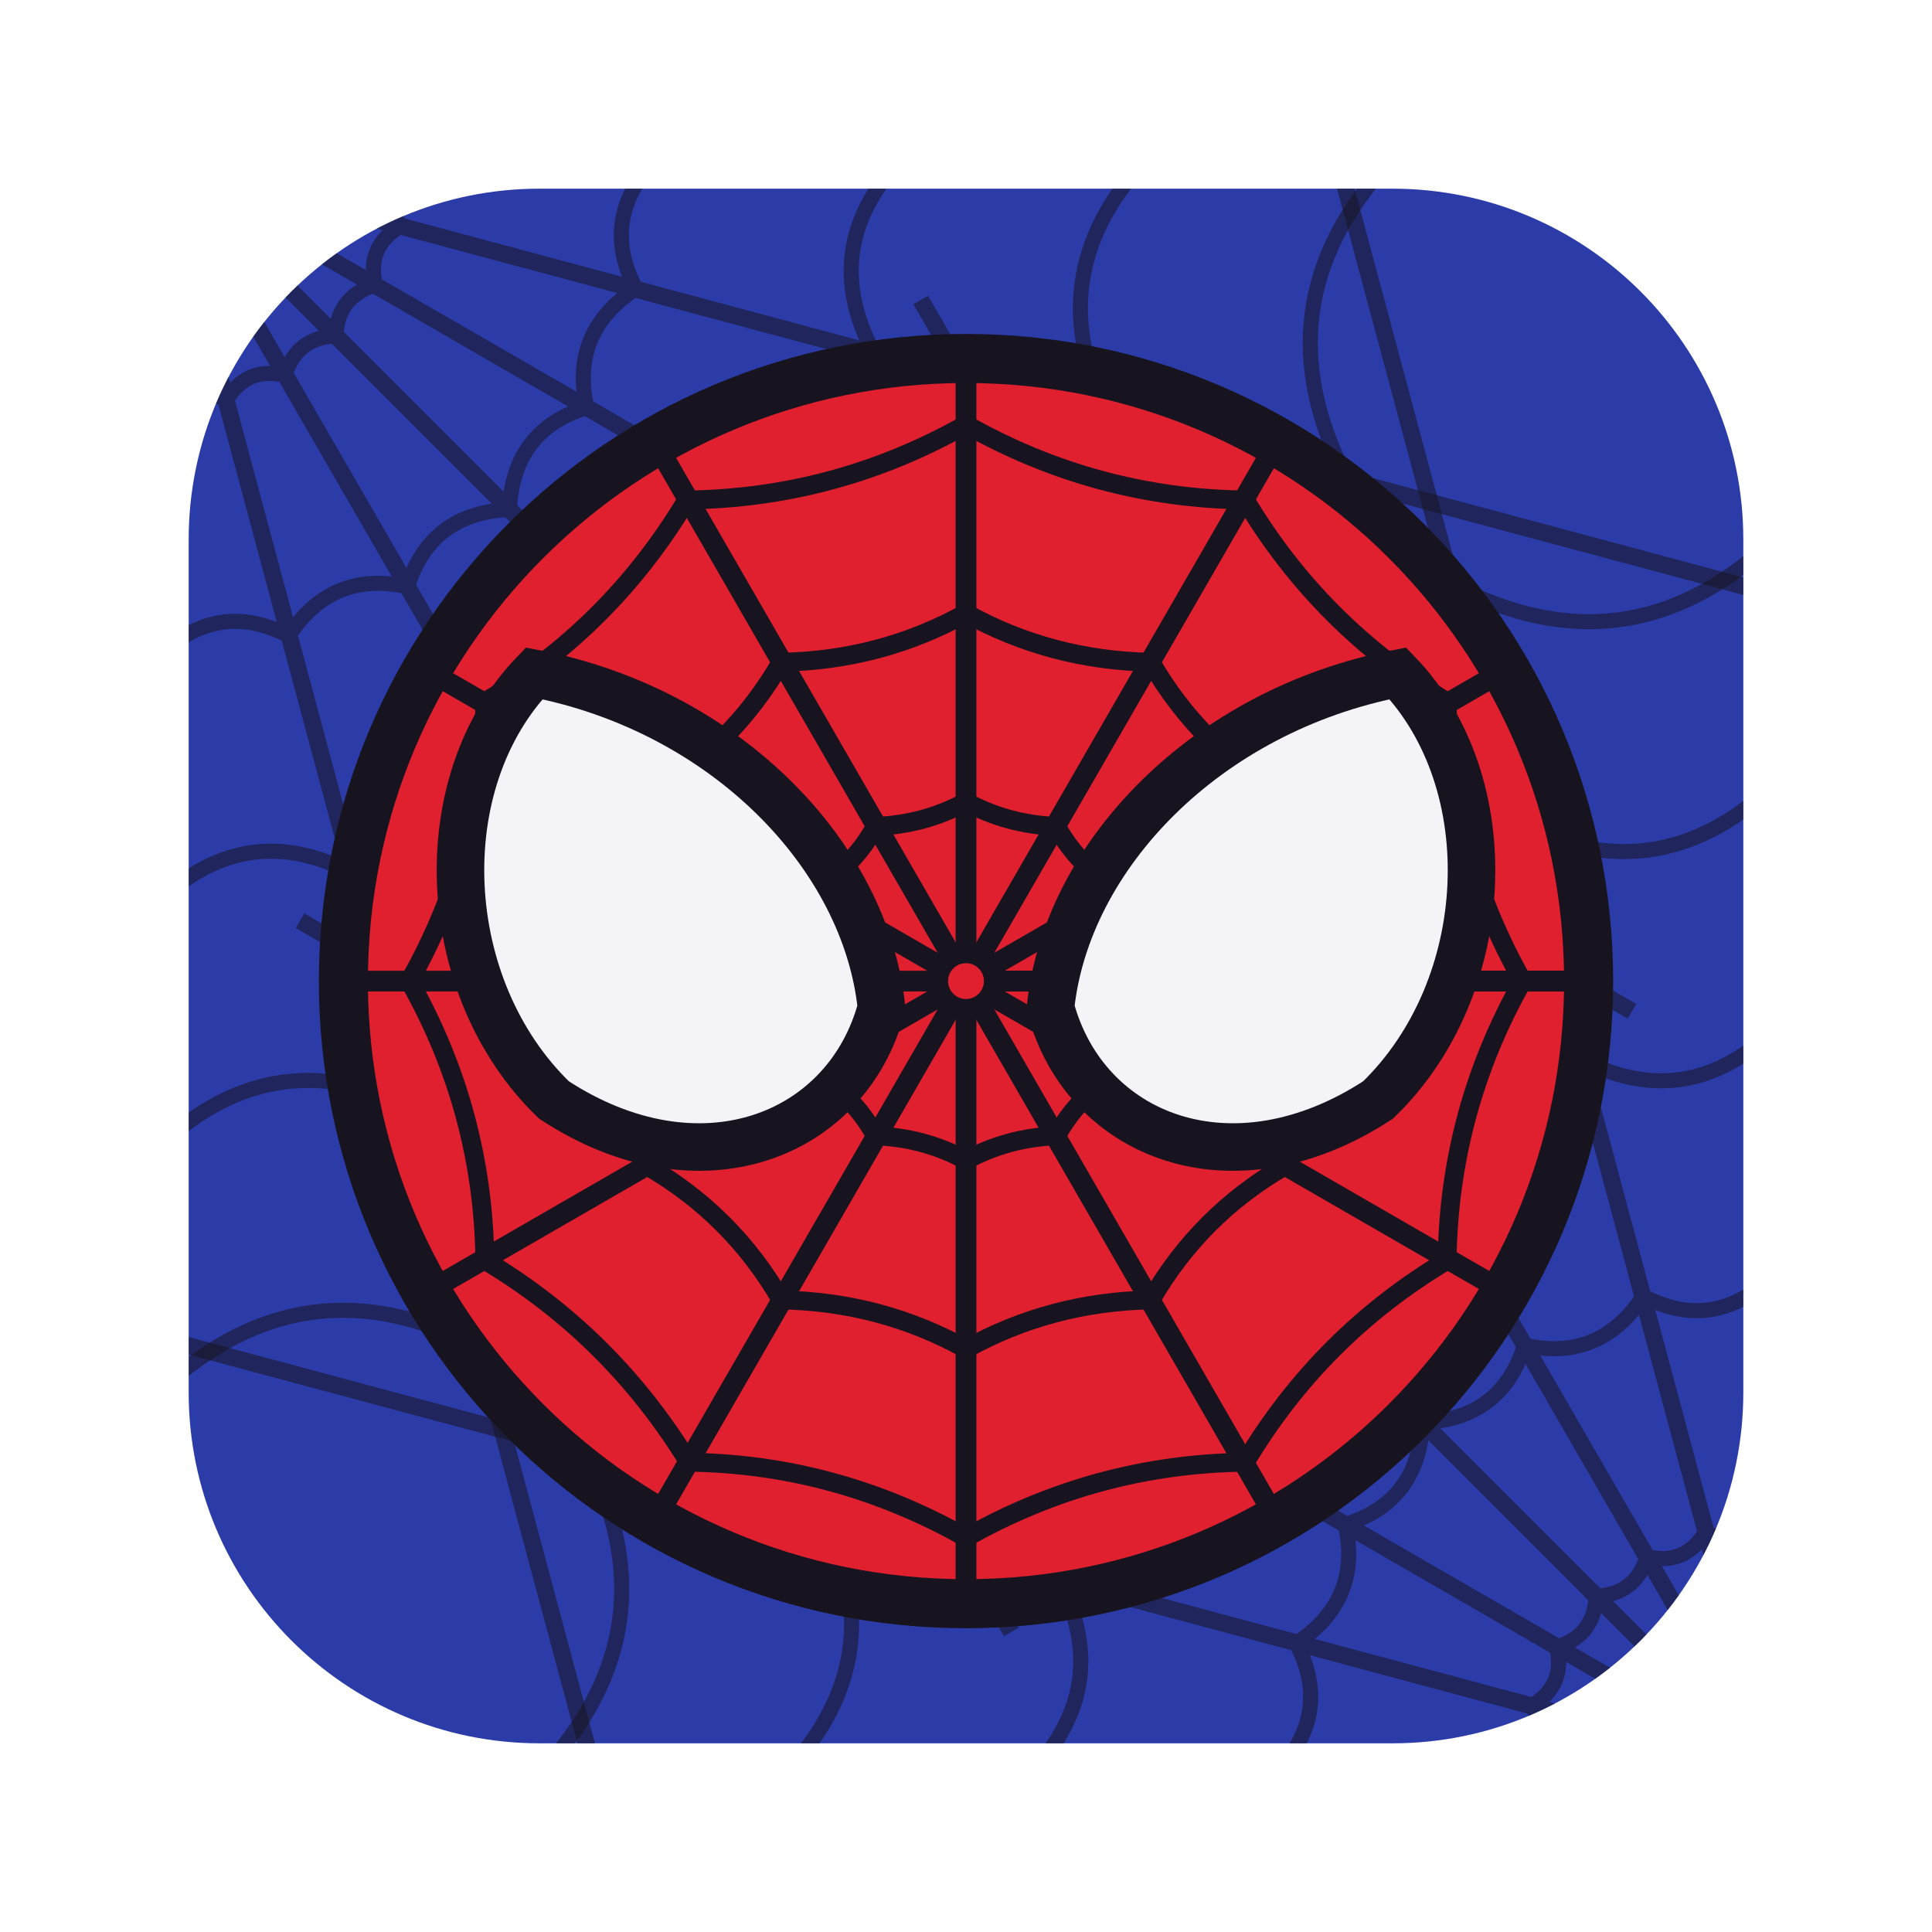
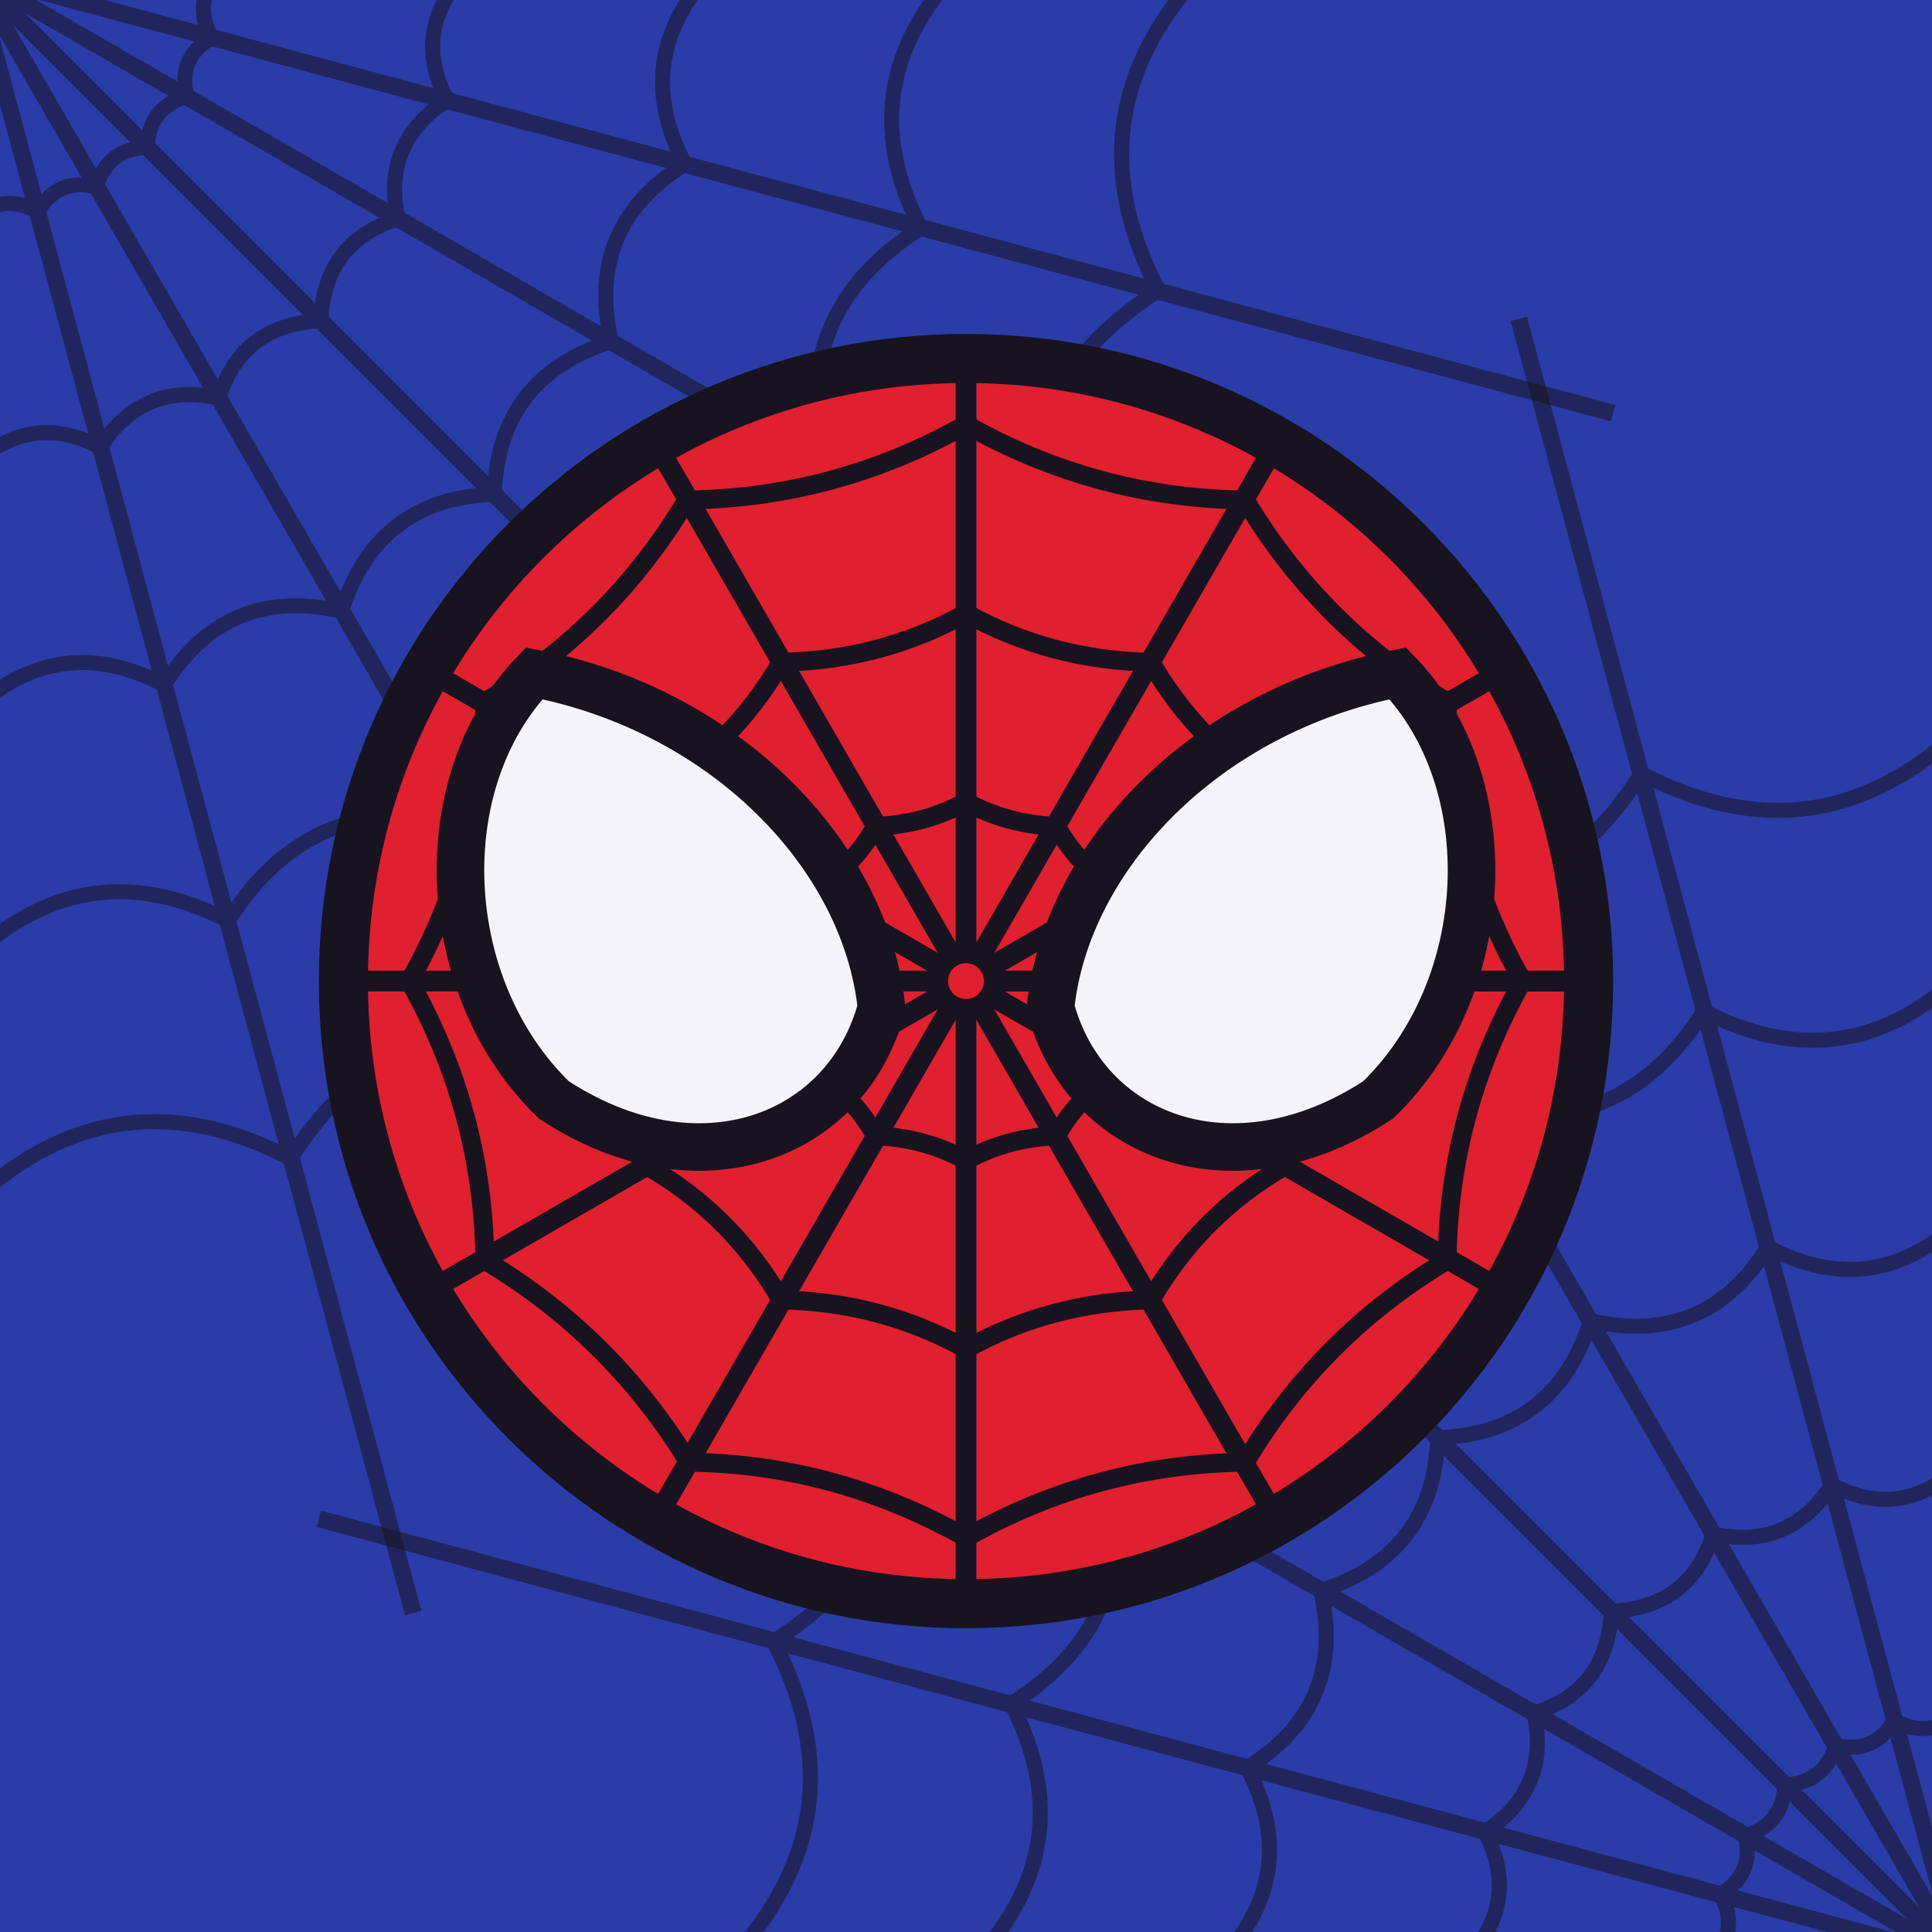
<svg xmlns="http://www.w3.org/2000/svg" width="1024" height="1024" viewBox="0 0 1024 1024">
  <defs>
    <clipPath id="tile">
-       <rect x="100" y="100" width="824" height="824" rx="186" ry="186" />
+       <rect x="0" y="0" width="1024" height="1024" />
    </clipPath>
  </defs>
  <g clip-path="url(#tile)">
    <g fill="#2b3ca8">
-       <rect x="100" y="100" width="824" height="824" rx="186" ry="186" />
+       <rect x="0" y="0" width="1024" height="1024" />
    </g>
    <g stroke="#17141f" fill="none" opacity="0.55">
-       <line x1="86" y1="86" x2="986" y2="86" stroke-width="9" />
-       <line x1="86" y1="86" x2="955" y2="319" stroke-width="9" />
-       <line x1="86" y1="86" x2="865" y2="536" stroke-width="9" />
-       <line x1="86" y1="86" x2="722" y2="722" stroke-width="9" />
-       <line x1="86" y1="86" x2="536" y2="865" stroke-width="9" />
-       <line x1="86" y1="86" x2="319" y2="955" stroke-width="9" />
-       <line x1="86" y1="86" x2="86" y2="986" stroke-width="9" />
-       <path d="M 216 86 Q 202 101 212 120" stroke-width="8" />
-       <path d="M 212 120 Q 194 131 199 151" stroke-width="8" />
-       <path d="M 199 151 Q 179 157 178 178" stroke-width="8" />
-       <path d="M 178 178 Q 157 179 151 199" stroke-width="8" />
-       <path d="M 151 199 Q 131 194 120 212" stroke-width="8" />
-       <path d="M 120 212 Q 101 202 86 216" stroke-width="8" />
-       <path d="M 346 86 Q 318 117 337 153" stroke-width="8" />
-       <path d="M 337 153 Q 302 176 311 216" stroke-width="8" />
-       <path d="M 311 216 Q 272 228 270 270" stroke-width="8" />
-       <path d="M 270 270 Q 228 272 216 311" stroke-width="8" />
-       <path d="M 216 311 Q 176 302 153 337" stroke-width="8" />
-       <path d="M 153 337 Q 117 318 86 346" stroke-width="8" />
-       <path d="M 476 86 Q 434 132 463 187" stroke-width="8" />
-       <path d="M 463 187 Q 410 220 424 281" stroke-width="8" />
-       <path d="M 424 281 Q 364 300 362 362" stroke-width="8" />
-       <path d="M 362 362 Q 300 364 281 424" stroke-width="8" />
-       <path d="M 281 424 Q 220 410 187 463" stroke-width="8" />
-       <path d="M 187 463 Q 132 434 86 476" stroke-width="8" />
-       <path d="M 606 86 Q 550 147 588 221" stroke-width="8" />
-       <path d="M 588 221 Q 518 265 536 346" stroke-width="8" />
-       <path d="M 536 346 Q 457 371 454 454" stroke-width="8" />
-       <path d="M 454 454 Q 371 457 346 536" stroke-width="8" />
-       <path d="M 346 536 Q 265 518 221 588" stroke-width="8" />
-       <path d="M 221 588 Q 147 550 86 606" stroke-width="8" />
-       <path d="M 736 86 Q 666 162 714 254" stroke-width="8" />
-       <path d="M 714 254 Q 626 310 649 411" stroke-width="8" />
-       <path d="M 649 411 Q 550 442 546 546" stroke-width="8" />
-       <path d="M 546 546 Q 442 550 411 649" stroke-width="8" />
-       <path d="M 411 649 Q 310 626 254 714" stroke-width="8" />
-       <path d="M 254 714 Q 162 666 86 736" stroke-width="8" />
+       <line x1="-14" y1="-14" x2="886" y2="-14" stroke-width="9" />
+       <line x1="-14" y1="-14" x2="855" y2="219" stroke-width="9" />
+       <line x1="-14" y1="-14" x2="765" y2="436" stroke-width="9" />
+       <line x1="-14" y1="-14" x2="622" y2="622" stroke-width="9" />
+       <line x1="-14" y1="-14" x2="436" y2="765" stroke-width="9" />
+       <line x1="-14" y1="-14" x2="219" y2="855" stroke-width="9" />
+       <line x1="-14" y1="-14" x2="-14" y2="886" stroke-width="9" />
+       <path d="M 116 -14 Q 102 1 112 20" stroke-width="8" />
+       <path d="M 112 20 Q 94 31 99 51" stroke-width="8" />
+       <path d="M 99 51 Q 79 57 78 78" stroke-width="8" />
+       <path d="M 78 78 Q 57 79 51 99" stroke-width="8" />
+       <path d="M 51 99 Q 31 94 20 112" stroke-width="8" />
+       <path d="M 20 112 Q 1 102 -14 116" stroke-width="8" />
+       <path d="M 246 -14 Q 218 17 237 53" stroke-width="8" />
+       <path d="M 237 53 Q 202 76 211 116" stroke-width="8" />
+       <path d="M 211 116 Q 172 128 170 170" stroke-width="8" />
+       <path d="M 170 170 Q 128 172 116 211" stroke-width="8" />
+       <path d="M 116 211 Q 76 202 53 237" stroke-width="8" />
+       <path d="M 53 237 Q 17 218 -14 246" stroke-width="8" />
+       <path d="M 376 -14 Q 334 32 363 87" stroke-width="8" />
+       <path d="M 363 87 Q 310 120 324 181" stroke-width="8" />
+       <path d="M 324 181 Q 264 200 262 262" stroke-width="8" />
+       <path d="M 262 262 Q 200 264 181 324" stroke-width="8" />
+       <path d="M 181 324 Q 120 310 87 363" stroke-width="8" />
+       <path d="M 87 363 Q 32 334 -14 376" stroke-width="8" />
+       <path d="M 506 -14 Q 450 47 488 121" stroke-width="8" />
+       <path d="M 488 121 Q 418 165 436 246" stroke-width="8" />
+       <path d="M 436 246 Q 357 271 354 354" stroke-width="8" />
+       <path d="M 354 354 Q 271 357 246 436" stroke-width="8" />
+       <path d="M 246 436 Q 165 418 121 488" stroke-width="8" />
+       <path d="M 121 488 Q 47 450 -14 506" stroke-width="8" />
+       <path d="M 636 -14 Q 566 62 614 154" stroke-width="8" />
+       <path d="M 614 154 Q 526 210 549 311" stroke-width="8" />
+       <path d="M 549 311 Q 450 342 446 446" stroke-width="8" />
+       <path d="M 446 446 Q 342 450 311 549" stroke-width="8" />
+       <path d="M 311 549 Q 210 526 154 614" stroke-width="8" />
+       <path d="M 154 614 Q 62 566 -14 636" stroke-width="8" />
    </g>
    <g stroke="#17141f" fill="none" opacity="0.55">
-       <line x1="938" y1="938" x2="38" y2="938" stroke-width="9" />
-       <line x1="938" y1="938" x2="69" y2="705" stroke-width="9" />
-       <line x1="938" y1="938" x2="159" y2="488" stroke-width="9" />
-       <line x1="938" y1="938" x2="302" y2="302" stroke-width="9" />
-       <line x1="938" y1="938" x2="488" y2="159" stroke-width="9" />
-       <line x1="938" y1="938" x2="705" y2="69" stroke-width="9" />
-       <line x1="938" y1="938" x2="938" y2="38" stroke-width="9" />
-       <path d="M 808 938 Q 822 923 812 904" stroke-width="8" />
-       <path d="M 812 904 Q 830 893 825 873" stroke-width="8" />
-       <path d="M 825 873 Q 845 867 846 846" stroke-width="8" />
-       <path d="M 846 846 Q 867 845 873 825" stroke-width="8" />
-       <path d="M 873 825 Q 893 830 904 812" stroke-width="8" />
-       <path d="M 904 812 Q 923 822 938 808" stroke-width="8" />
-       <path d="M 678 938 Q 706 907 687 871" stroke-width="8" />
-       <path d="M 687 871 Q 722 848 713 808" stroke-width="8" />
-       <path d="M 713 808 Q 752 796 754 754" stroke-width="8" />
-       <path d="M 754 754 Q 796 752 808 713" stroke-width="8" />
-       <path d="M 808 713 Q 848 722 871 687" stroke-width="8" />
-       <path d="M 871 687 Q 907 706 938 678" stroke-width="8" />
-       <path d="M 548 938 Q 590 892 561 837" stroke-width="8" />
-       <path d="M 561 837 Q 614 804 600 743" stroke-width="8" />
-       <path d="M 600 743 Q 660 724 662 662" stroke-width="8" />
-       <path d="M 662 662 Q 724 660 743 600" stroke-width="8" />
-       <path d="M 743 600 Q 804 614 837 561" stroke-width="8" />
-       <path d="M 837 561 Q 892 590 938 548" stroke-width="8" />
-       <path d="M 418 938 Q 474 877 436 803" stroke-width="8" />
-       <path d="M 436 803 Q 506 759 488 678" stroke-width="8" />
-       <path d="M 488 678 Q 567 653 570 570" stroke-width="8" />
-       <path d="M 570 570 Q 653 567 678 488" stroke-width="8" />
-       <path d="M 678 488 Q 759 506 803 436" stroke-width="8" />
-       <path d="M 803 436 Q 877 474 938 418" stroke-width="8" />
-       <path d="M 288 938 Q 358 862 310 770" stroke-width="8" />
-       <path d="M 310 770 Q 398 714 375 613" stroke-width="8" />
-       <path d="M 375 613 Q 474 582 478 478" stroke-width="8" />
-       <path d="M 478 478 Q 582 474 613 375" stroke-width="8" />
-       <path d="M 613 375 Q 714 398 770 310" stroke-width="8" />
-       <path d="M 770 310 Q 862 358 938 288" stroke-width="8" />
+       <line x1="1038" y1="1038" x2="138" y2="1038" stroke-width="9" />
+       <line x1="1038" y1="1038" x2="169" y2="805" stroke-width="9" />
+       <line x1="1038" y1="1038" x2="259" y2="588" stroke-width="9" />
+       <line x1="1038" y1="1038" x2="402" y2="402" stroke-width="9" />
+       <line x1="1038" y1="1038" x2="588" y2="259" stroke-width="9" />
+       <line x1="1038" y1="1038" x2="805" y2="169" stroke-width="9" />
+       <line x1="1038" y1="1038" x2="1038" y2="138" stroke-width="9" />
+       <path d="M 908 1038 Q 922 1023 912 1004" stroke-width="8" />
+       <path d="M 912 1004 Q 930 993 925 973" stroke-width="8" />
+       <path d="M 925 973 Q 945 967 946 946" stroke-width="8" />
+       <path d="M 946 946 Q 967 945 973 925" stroke-width="8" />
+       <path d="M 973 925 Q 993 930 1004 912" stroke-width="8" />
+       <path d="M 1004 912 Q 1023 922 1038 908" stroke-width="8" />
+       <path d="M 778 1038 Q 806 1007 787 971" stroke-width="8" />
+       <path d="M 787 971 Q 822 948 813 908" stroke-width="8" />
+       <path d="M 813 908 Q 852 896 854 854" stroke-width="8" />
+       <path d="M 854 854 Q 896 852 908 813" stroke-width="8" />
+       <path d="M 908 813 Q 948 822 971 787" stroke-width="8" />
+       <path d="M 971 787 Q 1007 806 1038 778" stroke-width="8" />
+       <path d="M 648 1038 Q 690 992 661 937" stroke-width="8" />
+       <path d="M 661 937 Q 714 904 700 843" stroke-width="8" />
+       <path d="M 700 843 Q 760 824 762 762" stroke-width="8" />
+       <path d="M 762 762 Q 824 760 843 700" stroke-width="8" />
+       <path d="M 843 700 Q 904 714 937 661" stroke-width="8" />
+       <path d="M 937 661 Q 992 690 1038 648" stroke-width="8" />
+       <path d="M 518 1038 Q 574 977 536 903" stroke-width="8" />
+       <path d="M 536 903 Q 606 859 588 778" stroke-width="8" />
+       <path d="M 588 778 Q 667 753 670 670" stroke-width="8" />
+       <path d="M 670 670 Q 753 667 778 588" stroke-width="8" />
+       <path d="M 778 588 Q 859 606 903 536" stroke-width="8" />
+       <path d="M 903 536 Q 977 574 1038 518" stroke-width="8" />
+       <path d="M 388 1038 Q 458 962 410 870" stroke-width="8" />
+       <path d="M 410 870 Q 498 814 475 713" stroke-width="8" />
+       <path d="M 475 713 Q 574 682 578 578" stroke-width="8" />
+       <path d="M 578 578 Q 682 574 713 475" stroke-width="8" />
+       <path d="M 713 475 Q 814 498 870 410" stroke-width="8" />
+       <path d="M 870 410 Q 962 458 1038 388" stroke-width="8" />
    </g>
    <circle cx="512" cy="520" r="330" fill="#e01f2f" stroke="#17141f" stroke-width="26" />
    <clipPath id="face">
      <circle cx="512" cy="520" r="320" />
    </clipPath>
    <g clip-path="url(#face)">
      <g stroke="#17141f" fill="none">
        <line x1="512" y1="520" x2="842" y2="520" stroke-width="11" />
        <line x1="512" y1="520" x2="798" y2="685" stroke-width="11" />
        <line x1="512" y1="520" x2="677" y2="806" stroke-width="11" />
        <line x1="512" y1="520" x2="512" y2="850" stroke-width="11" />
        <line x1="512" y1="520" x2="347" y2="806" stroke-width="11" />
        <line x1="512" y1="520" x2="226" y2="685" stroke-width="11" />
        <line x1="512" y1="520" x2="182" y2="520" stroke-width="11" />
        <line x1="512" y1="520" x2="226" y2="355" stroke-width="11" />
        <line x1="512" y1="520" x2="347" y2="234" stroke-width="11" />
        <line x1="512" y1="520" x2="512" y2="190" stroke-width="11" />
        <line x1="512" y1="520" x2="677" y2="234" stroke-width="11" />
        <line x1="512" y1="520" x2="798" y2="355" stroke-width="11" />
        <line x1="512" y1="520" x2="842" y2="520" stroke-width="11" />
        <path d="M 607 520 Q 595 542 594 568" stroke-width="10" />
        <path d="M 594 568 Q 572 580 560 602" stroke-width="10" />
        <path d="M 560 602 Q 534 603 512 615" stroke-width="10" />
        <path d="M 512 615 Q 490 603 464 602" stroke-width="10" />
        <path d="M 464 602 Q 452 580 430 568" stroke-width="10" />
        <path d="M 430 568 Q 429 542 417 520" stroke-width="10" />
        <path d="M 417 520 Q 429 498 430 472" stroke-width="10" />
        <path d="M 430 472 Q 452 460 464 438" stroke-width="10" />
        <path d="M 464 438 Q 490 437 512 425" stroke-width="10" />
        <path d="M 512 425 Q 534 437 560 438" stroke-width="10" />
        <path d="M 560 438 Q 572 460 594 472" stroke-width="10" />
        <path d="M 594 472 Q 595 498 607 520" stroke-width="10" />
        <path d="M 707 520 Q 682 565 681 618" stroke-width="10" />
        <path d="M 681 618 Q 636 644 610 689" stroke-width="10" />
        <path d="M 610 689 Q 557 690 512 715" stroke-width="10" />
        <path d="M 512 715 Q 467 690 414 689" stroke-width="10" />
        <path d="M 414 689 Q 388 644 343 618" stroke-width="10" />
        <path d="M 343 618 Q 342 565 317 520" stroke-width="10" />
        <path d="M 317 520 Q 342 475 343 422" stroke-width="10" />
        <path d="M 343 422 Q 388 396 414 351" stroke-width="10" />
        <path d="M 414 351 Q 467 350 512 325" stroke-width="10" />
        <path d="M 512 325 Q 557 350 610 351" stroke-width="10" />
        <path d="M 610 351 Q 636 396 681 422" stroke-width="10" />
        <path d="M 681 422 Q 682 475 707 520" stroke-width="10" />
        <path d="M 807 520 Q 768 589 767 668" stroke-width="10" />
        <path d="M 767 668 Q 700 708 660 775" stroke-width="10" />
        <path d="M 660 775 Q 581 776 512 815" stroke-width="10" />
        <path d="M 512 815 Q 443 776 365 775" stroke-width="10" />
        <path d="M 365 775 Q 324 708 257 668" stroke-width="10" />
        <path d="M 257 668 Q 256 589 217 520" stroke-width="10" />
        <path d="M 217 520 Q 256 451 257 372" stroke-width="10" />
        <path d="M 257 372 Q 324 332 364 265" stroke-width="10" />
        <path d="M 364 265 Q 443 264 512 225" stroke-width="10" />
        <path d="M 512 225 Q 581 264 660 265" stroke-width="10" />
        <path d="M 660 265 Q 700 332 767 372" stroke-width="10" />
        <path d="M 767 372 Q 768 451 807 520" stroke-width="10" />
      </g>
    </g>
    <circle cx="512" cy="520" r="14" fill="#e01f2f" stroke="#17141f" stroke-width="9" />
    <g transform="translate(153.6,156.0) scale(0.7)">
      <path d="M 448 540 C 436 425, 330 315, 185 287 C 105 370, 112 525, 200 610 C 310 682, 422 638, 448 540 Z" fill="#f4f4f8" stroke="#17141f" stroke-width="36" />
      <g transform="translate(1024,0) scale(-1,1)">
        <path d="M 448 540 C 436 425, 330 315, 185 287 C 105 370, 112 525, 200 610 C 310 682, 422 638, 448 540 Z" fill="#f4f4f8" stroke="#17141f" stroke-width="36" />
      </g>
    </g>
  </g>
</svg>
